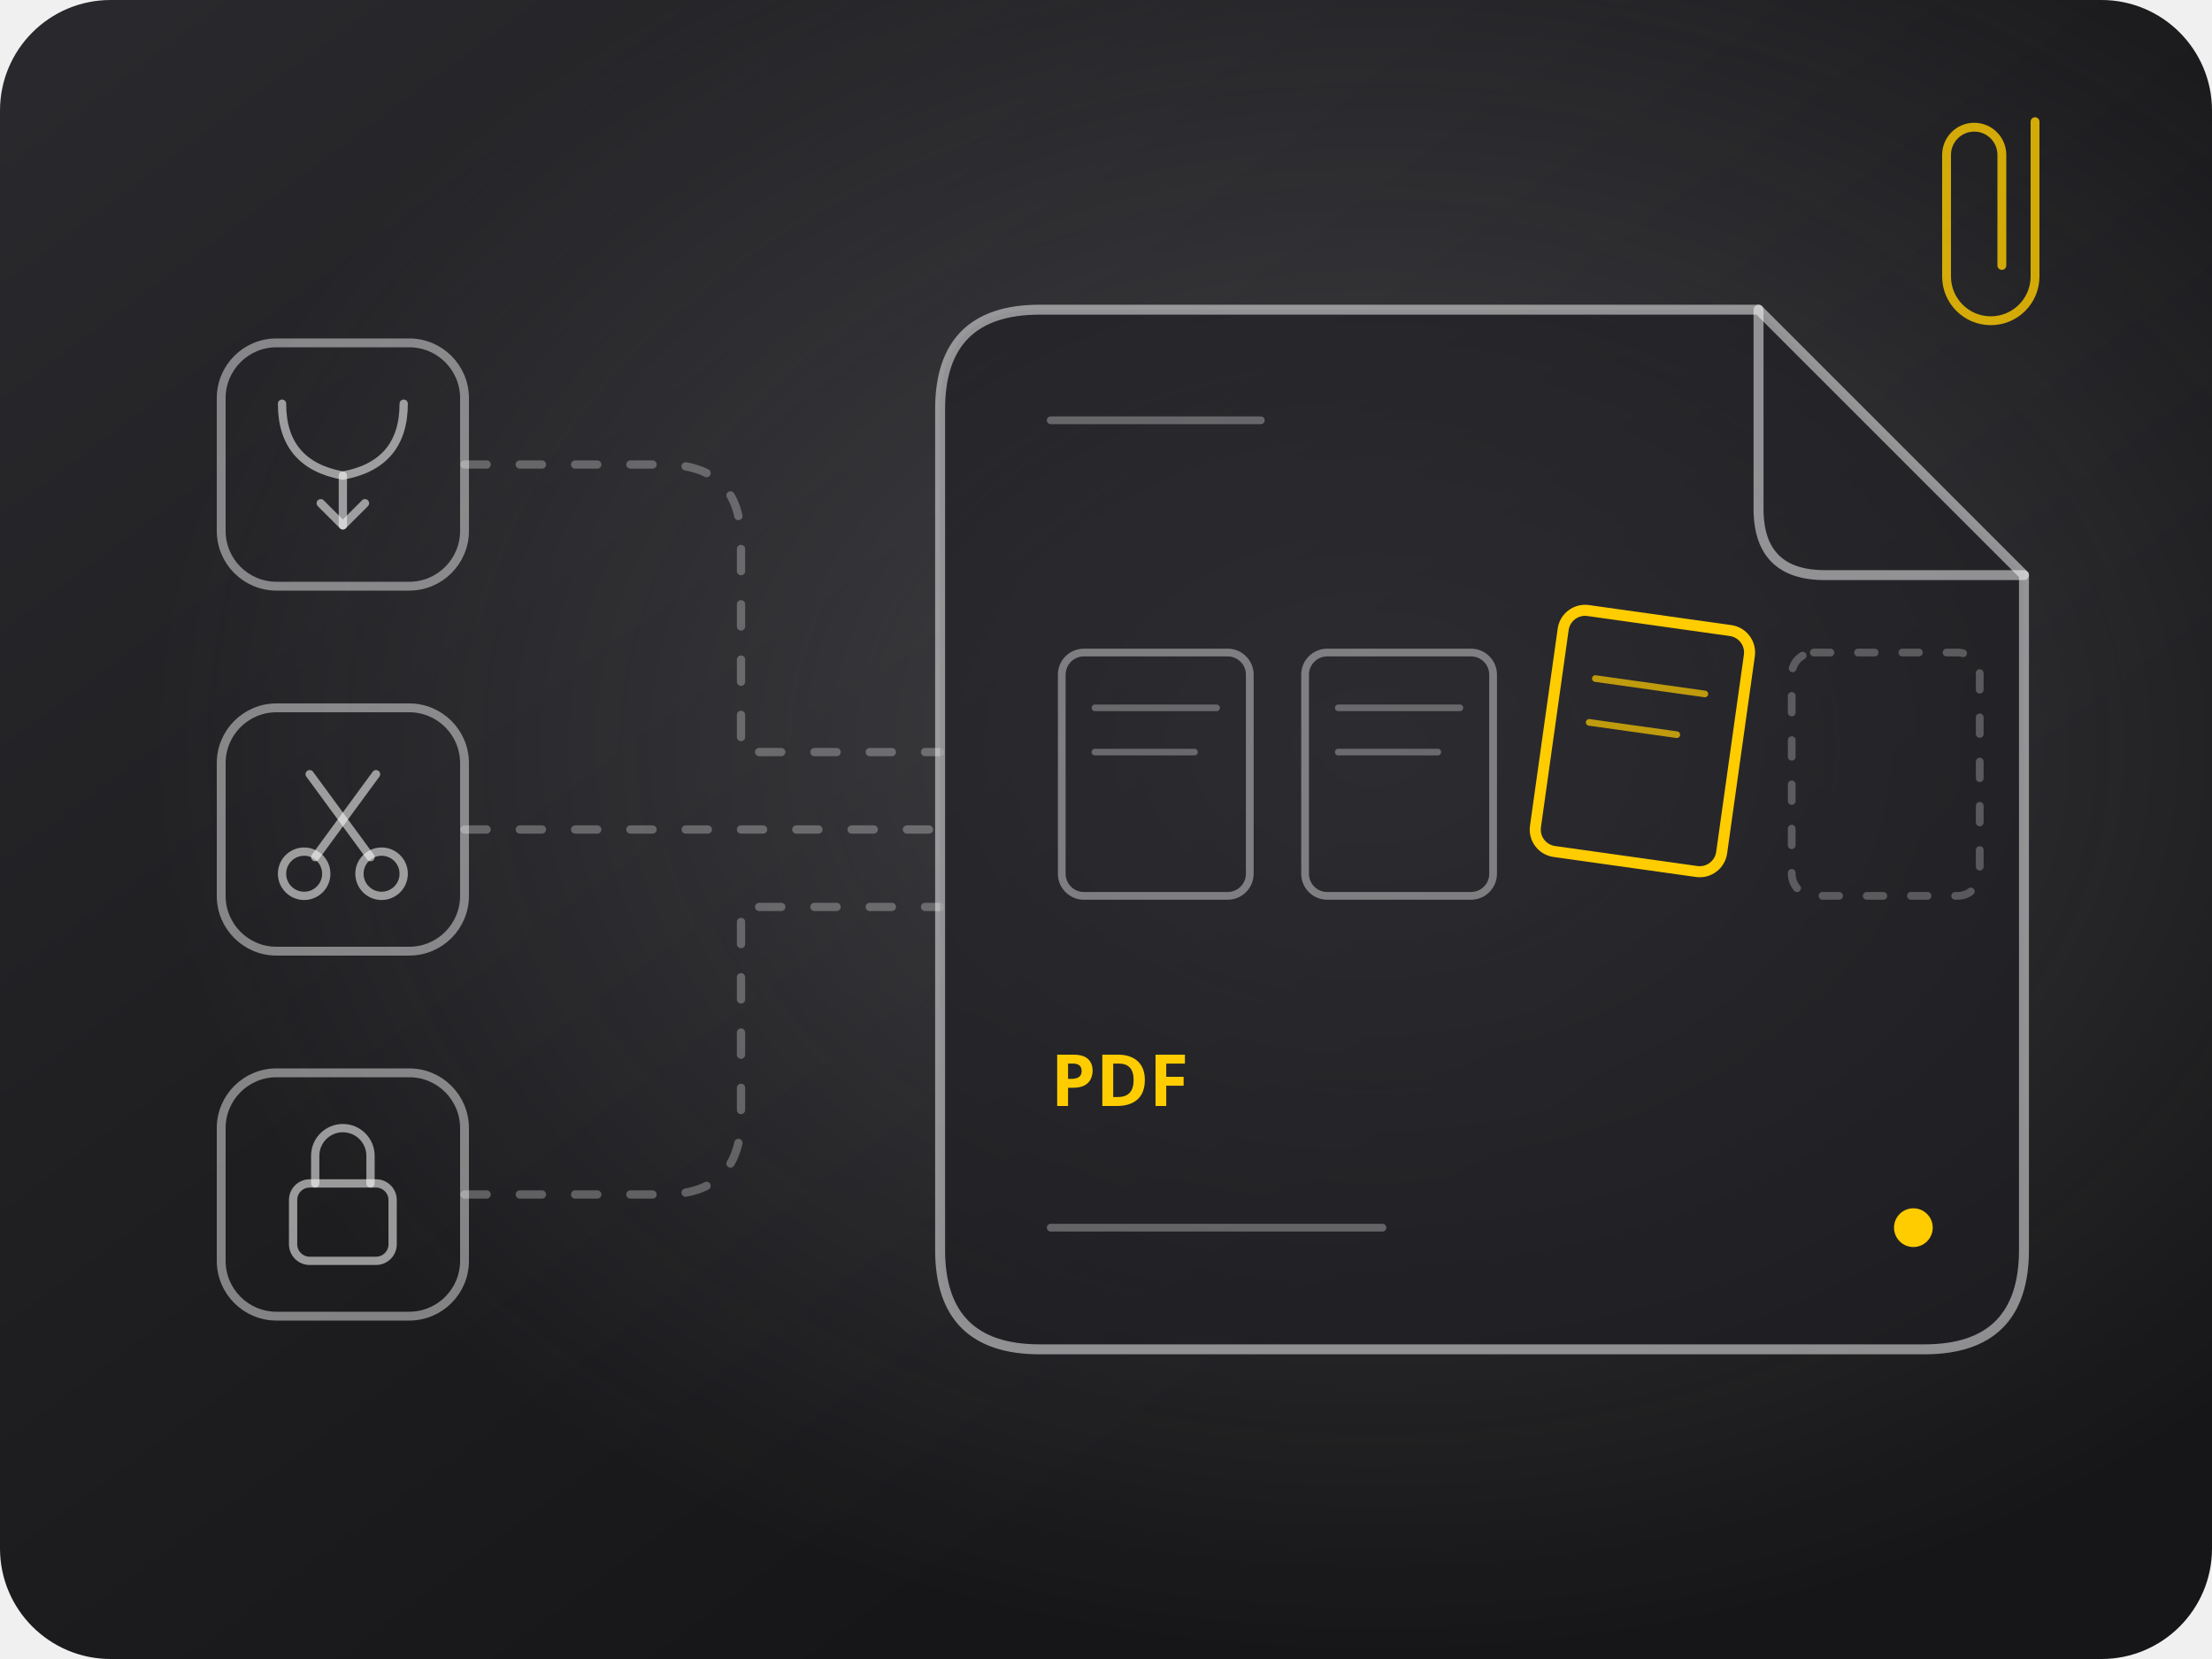
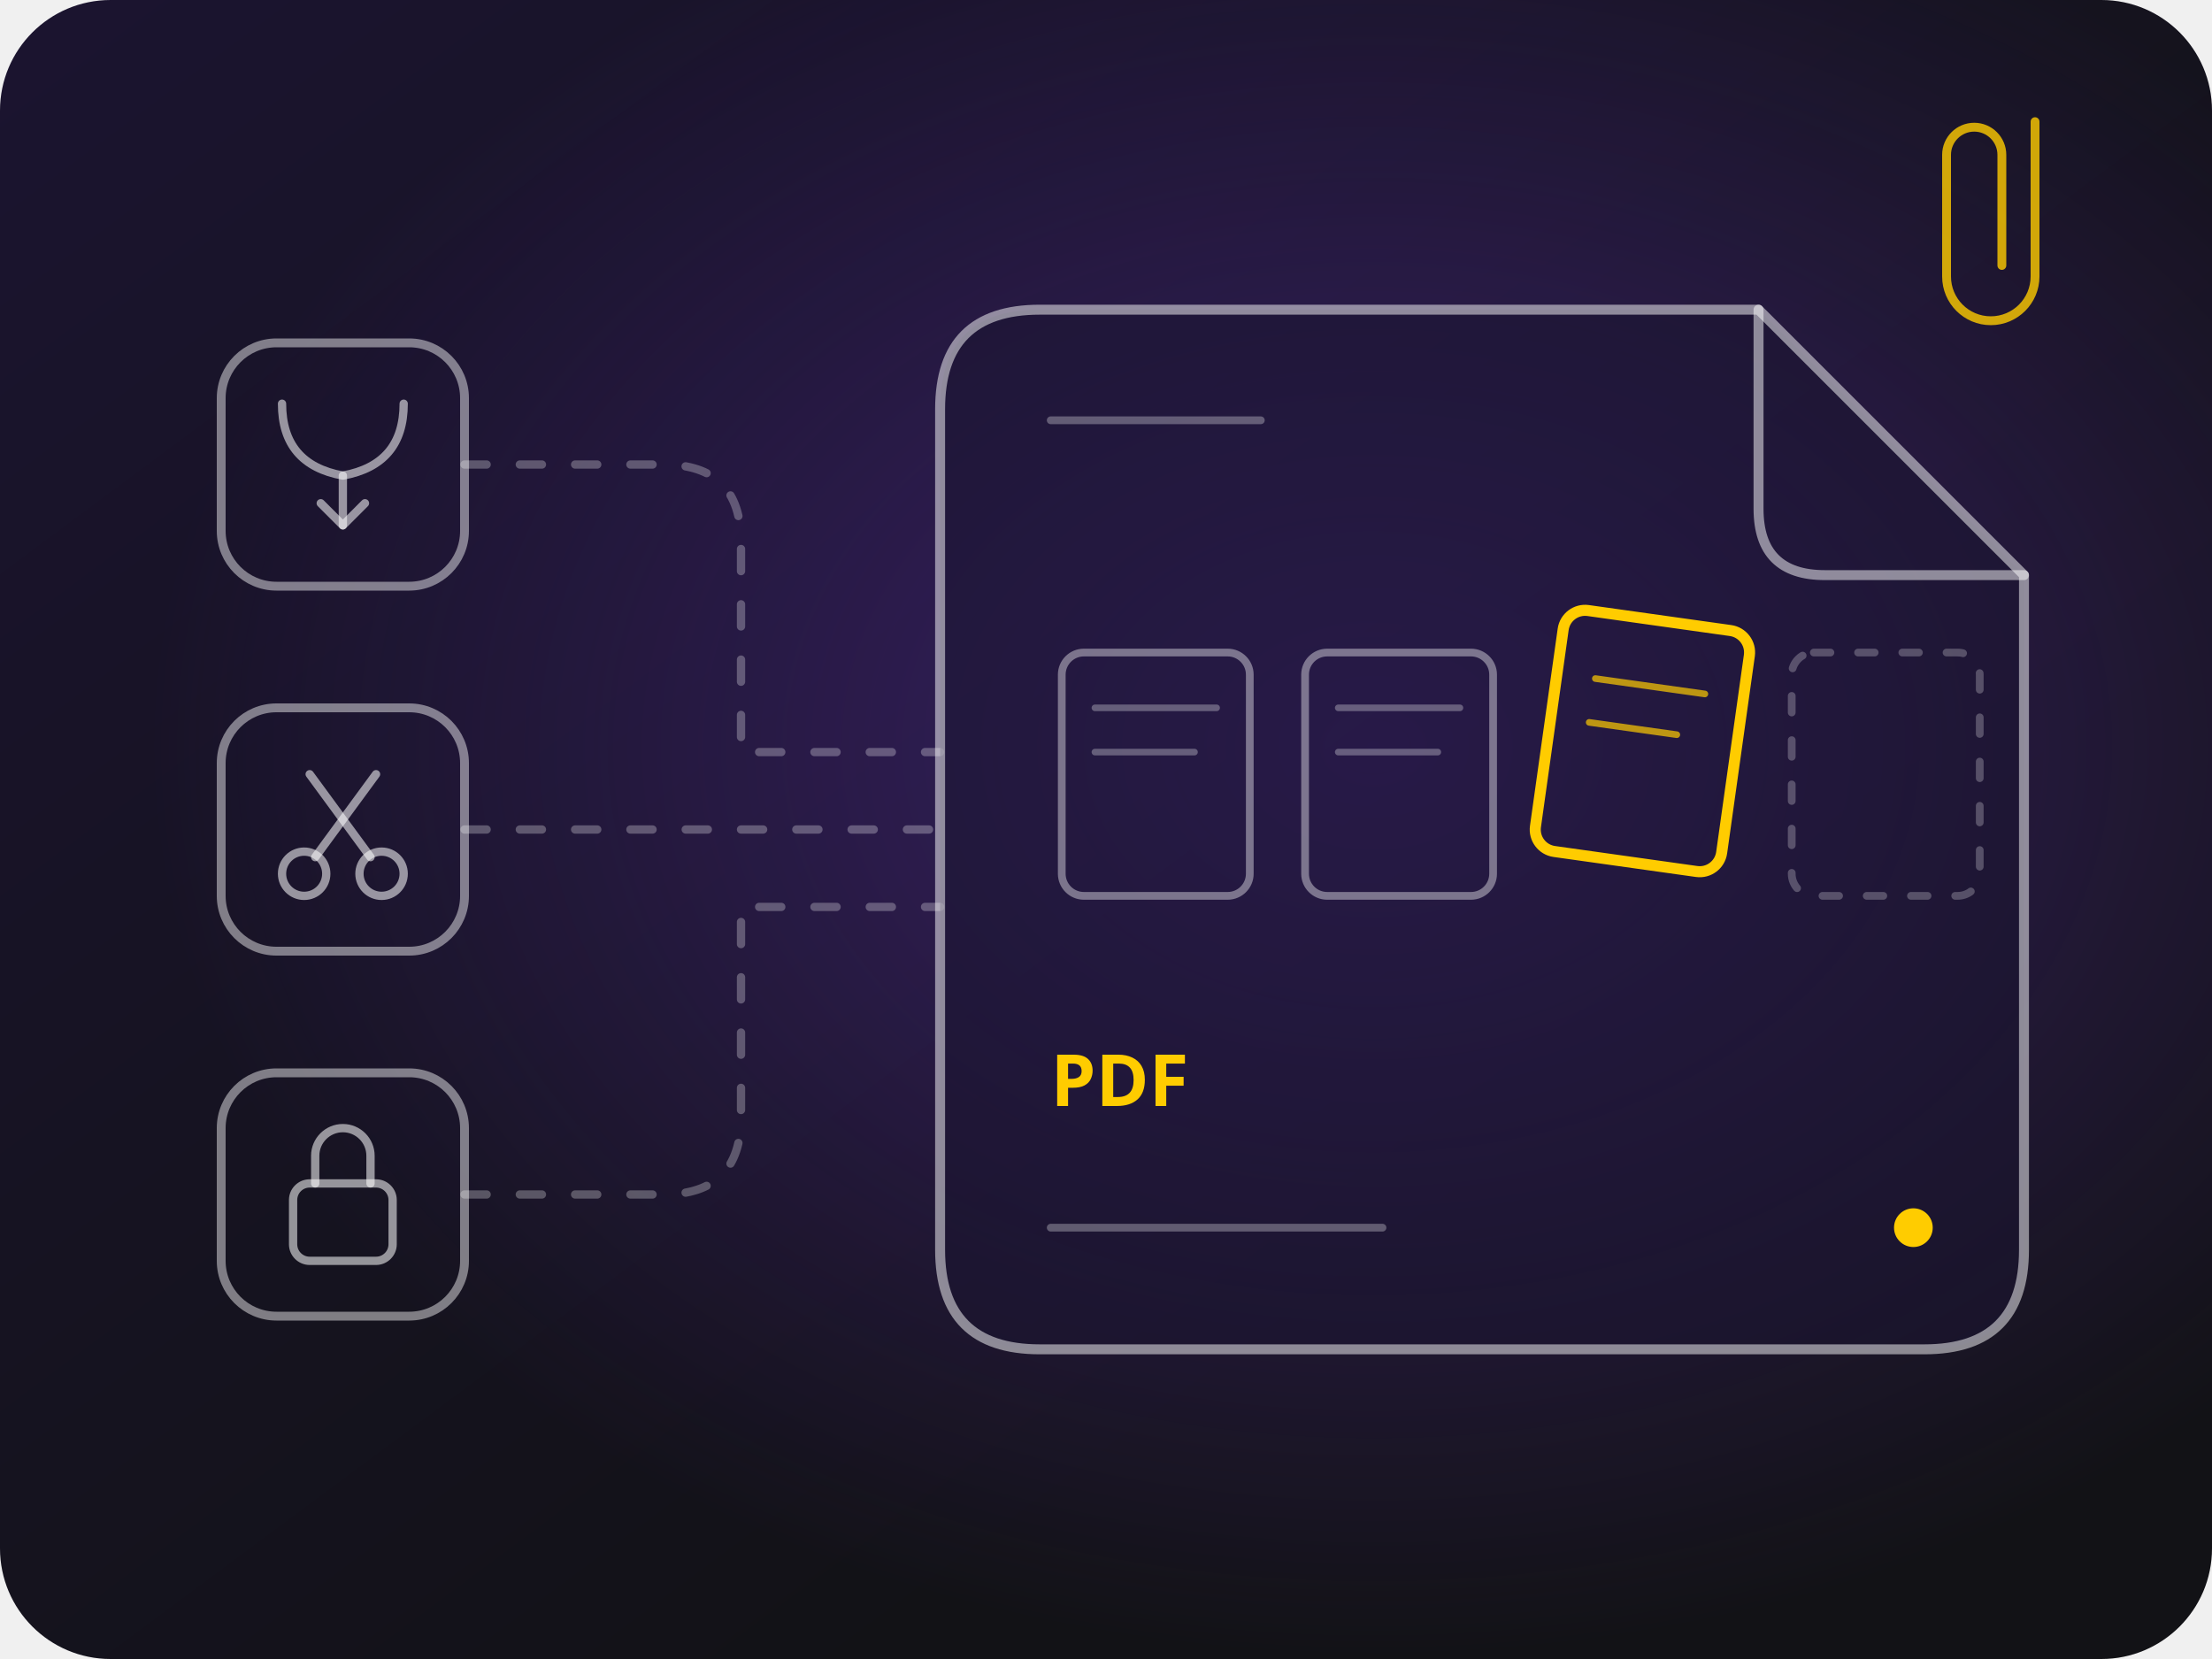
<svg xmlns="http://www.w3.org/2000/svg" viewBox="0 0 400 300" fill="none" stroke-linecap="round" stroke-linejoin="round">
  <defs>
    <linearGradient id="bg" x1="0" y1="0" x2="1" y2="1">
-       <stop offset="0" stop-color="#2a2a2e" />
-       <stop offset=".7" stop-color="#161618" />
+       <stop offset="0" stop-color="#1b1430" />
+       <stop offset=".7" stop-color="#121216" />
    </linearGradient>
  </defs>
  <rect width="400" height="300" rx="20" fill="url(#bg)" stroke="none" />
  <defs>
    <radialGradient id="g" cx="62%" cy="45%" r="55%">
-       <stop offset="0" stop-color="#a1a1aa" stop-opacity=".28" />
-       <stop offset="1" stop-color="#a1a1aa" stop-opacity="0" />
+       <stop offset="0" stop-color="#7c3aed" stop-opacity=".35" />
+       <stop offset="1" stop-color="#7c3aed" stop-opacity="0" />
    </radialGradient>
  </defs>
  <rect width="400" height="300" fill="url(#g)" stroke="none" />
  <g stroke="#ffffff" stroke-opacity=".45" stroke-width="1.6">
    <rect x="40" y="62" width="44" height="44" rx="10" />
    <rect x="40" y="128" width="44" height="44" rx="10" />
    <rect x="40" y="194" width="44" height="44" rx="10" />
  </g>
  <g stroke="#ffffff" stroke-opacity=".55" stroke-width="1.5">
    <path d="M51 73 Q51 84 62 86 Q73 84 73 73" />
    <path d="M62 86 V95" />
    <path d="M58 91 L62 95 L66 91" />
    <circle cx="55" cy="158" r="4" />
    <circle cx="69" cy="158" r="4" />
    <path d="M57 155 L68 140" />
    <path d="M67 155 L56 140" />
    <rect x="53" y="214" width="18" height="14" rx="3" />
    <path d="M57 214 V209 a5 5 0 0 1 10 0 V214" />
  </g>
  <g stroke="#ffffff" stroke-opacity=".28" stroke-width="1.5" stroke-dasharray="4 6">
    <path d="M84 84 H120 Q134 84 134 98 V136 H170" />
    <path d="M84 150 H170" />
    <path d="M84 216 H120 Q134 216 134 202 V164 H170" />
  </g>
-   <path d="M188 56 H318 L366 104 V226 Q366 244 348 244 H188 Q170 244 170 226 V74 Q170 56 188 56 Z" fill="#1f1f23" fill-opacity=".6" stroke="#ffffff" stroke-opacity=".5" stroke-width="1.8" />
+   <path d="M188 56 H318 L366 104 V226 Q366 244 348 244 H188 Q170 244 170 226 V74 Q170 56 188 56 Z" fill="#1b1430" fill-opacity=".55" stroke="#ffffff" stroke-opacity=".5" stroke-width="1.8" />
  <path d="M318 56 V92 Q318 104 330 104 H366" stroke="#ffffff" stroke-opacity=".5" stroke-width="1.8" />
  <g stroke="#ffffff" stroke-opacity=".3" stroke-width="1.4">
    <path d="M190 76 H228" />
    <path d="M190 222 H250" />
  </g>
  <g stroke="#ffffff" stroke-opacity=".4" stroke-width="1.4">
    <rect x="192" y="118" width="34" height="44" rx="4" />
    <rect x="236" y="118" width="34" height="44" rx="4" />
    <rect x="324" y="118" width="34" height="44" rx="4" stroke-opacity=".25" stroke-dasharray="3 5" />
  </g>
  <rect x="280" y="112" width="34" height="44" rx="4" stroke="#ffcc00" stroke-width="2" transform="rotate(8 297 134)" />
  <g stroke="#ffffff" stroke-opacity=".3" stroke-width="1.2">
    <path d="M198 128 H220 M198 136 H216 M242 128 H264 M242 136 H260" />
  </g>
  <path d="M287 124 H307 M287 132 H303" stroke="#ffcc00" stroke-opacity=".7" stroke-width="1.2" transform="rotate(8 297 134)" />
  <text x="190" y="200" font-family="system-ui, sans-serif" font-size="13" font-weight="700" fill="#ffcc00" stroke="none">PDF</text>
  <circle cx="346" cy="222" r="3.5" fill="#ffcc00" stroke="none" />
  <path d="M368 22 V50 a8 8 0 0 1 -16 0 V28 a5 5 0 0 1 10 0 V48" stroke="#ffcc00" stroke-opacity=".8" stroke-width="1.6" />
</svg>
